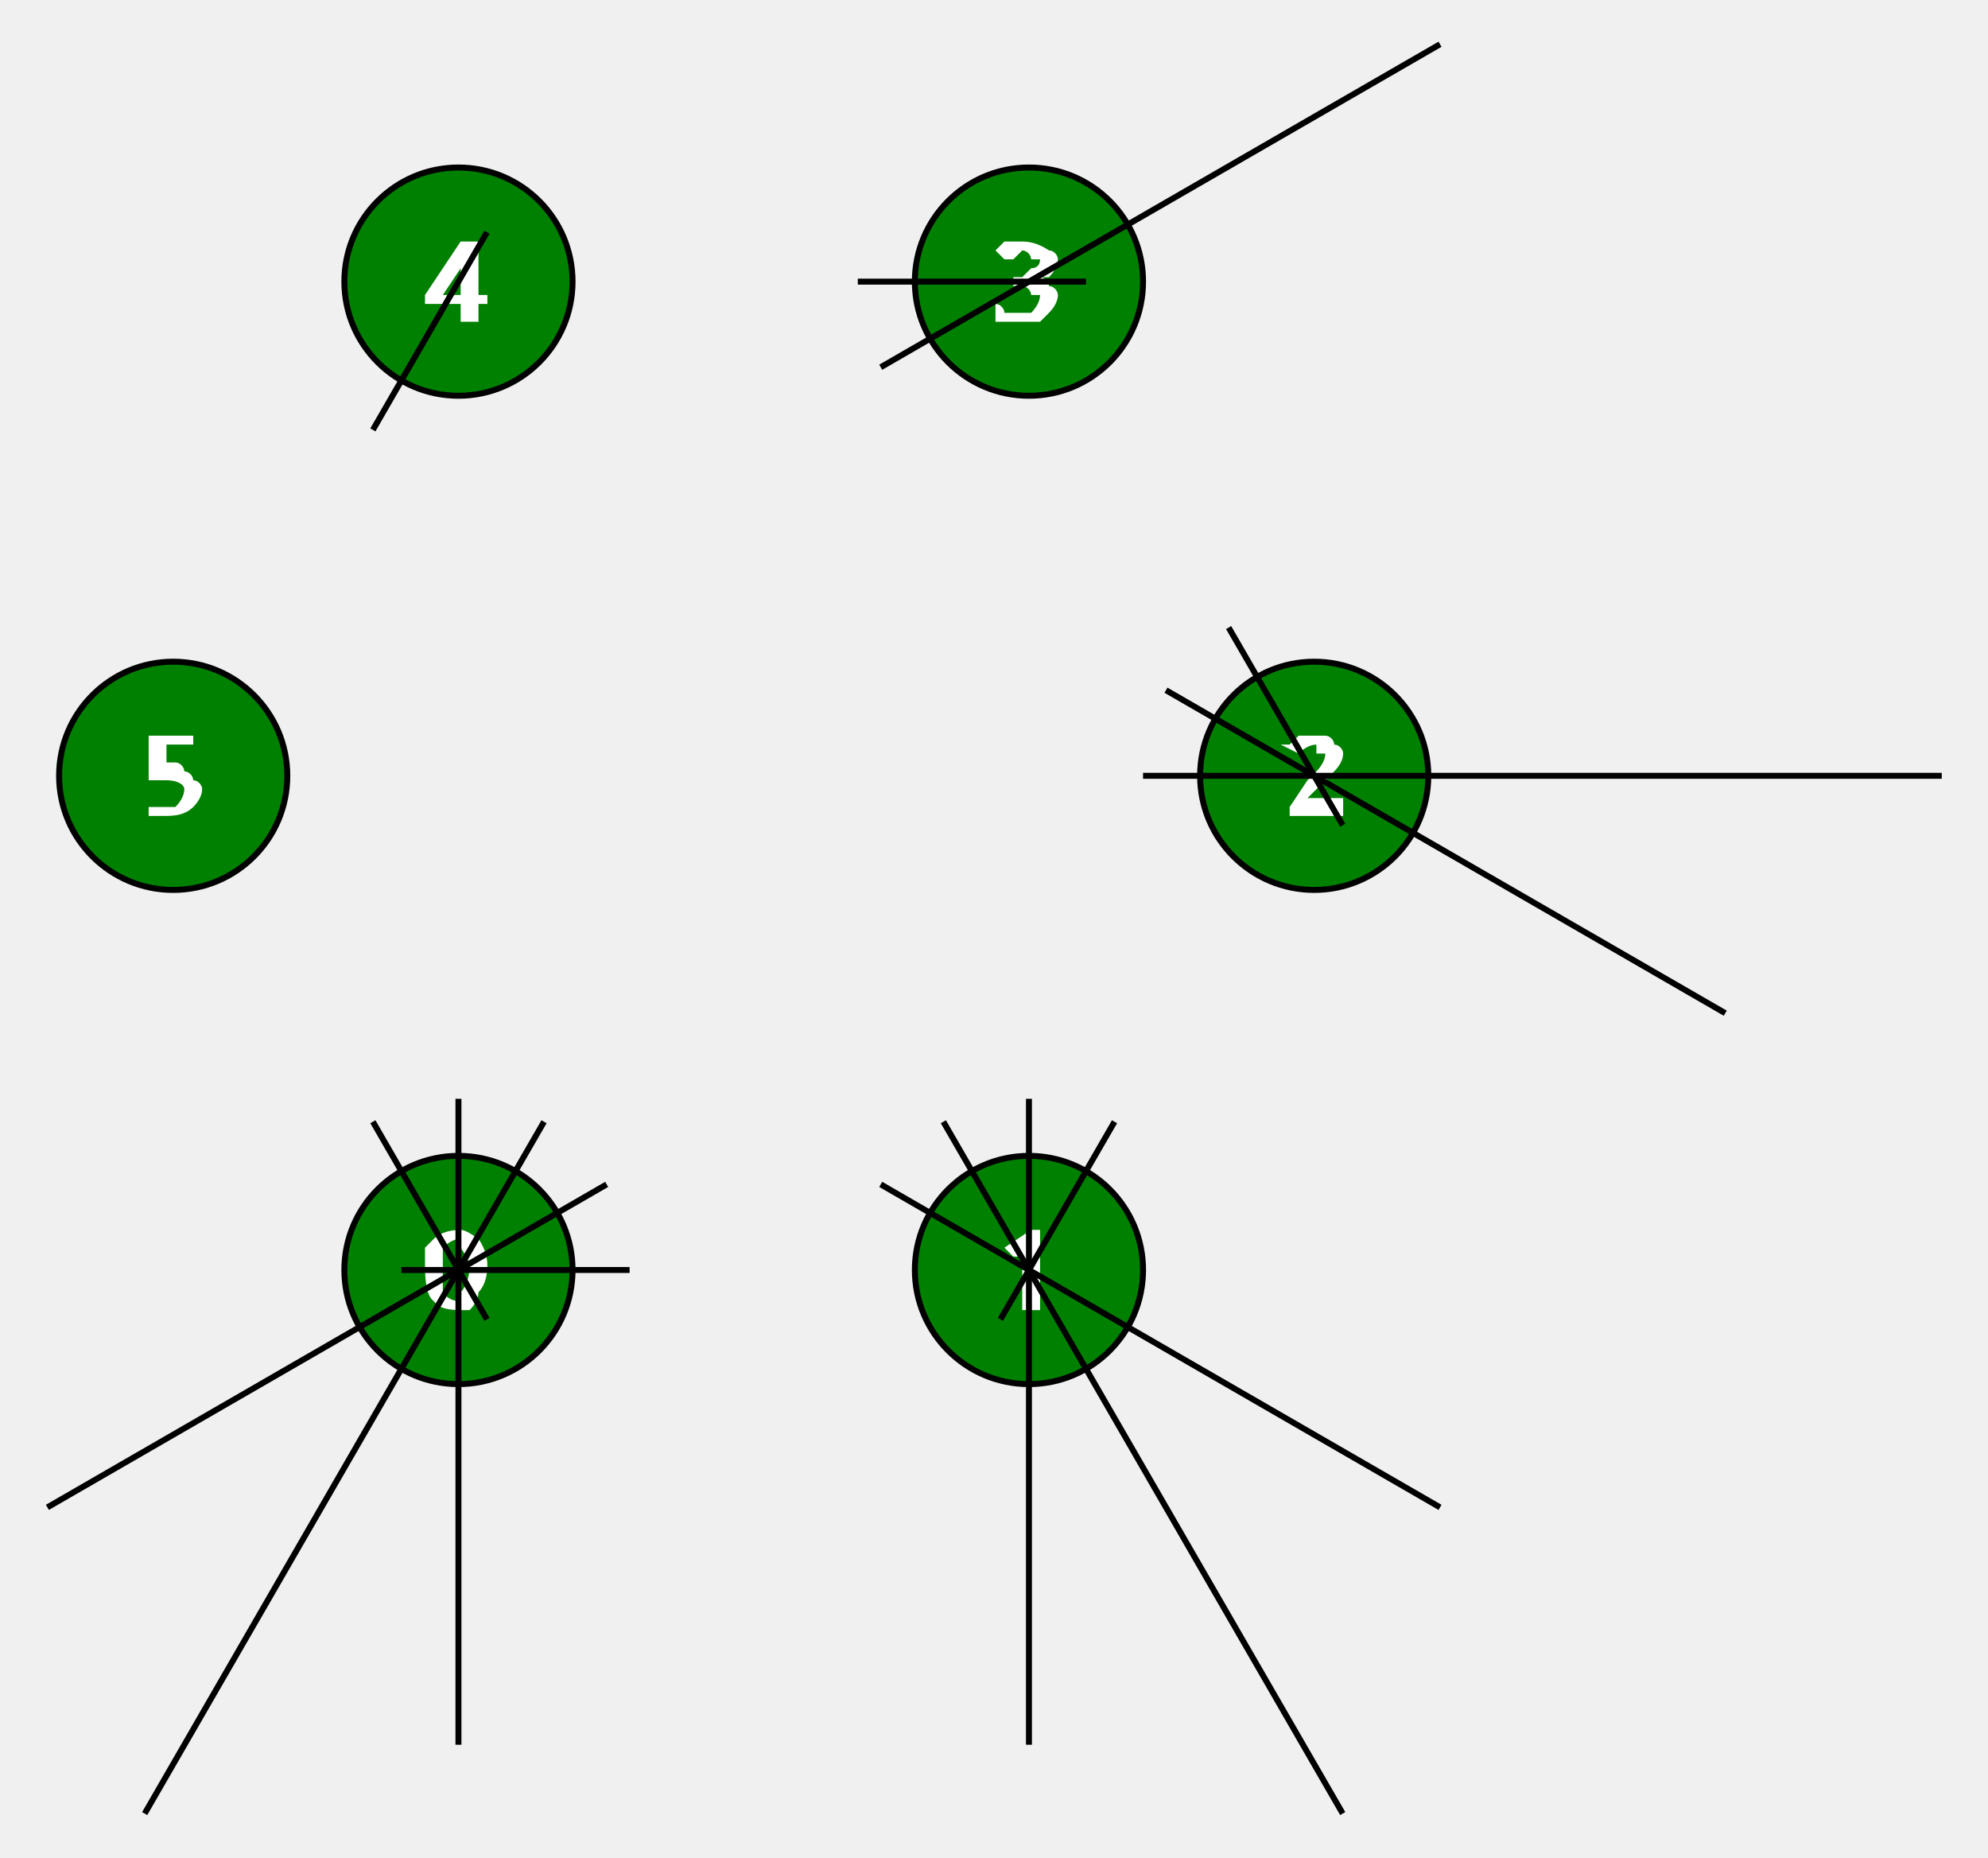
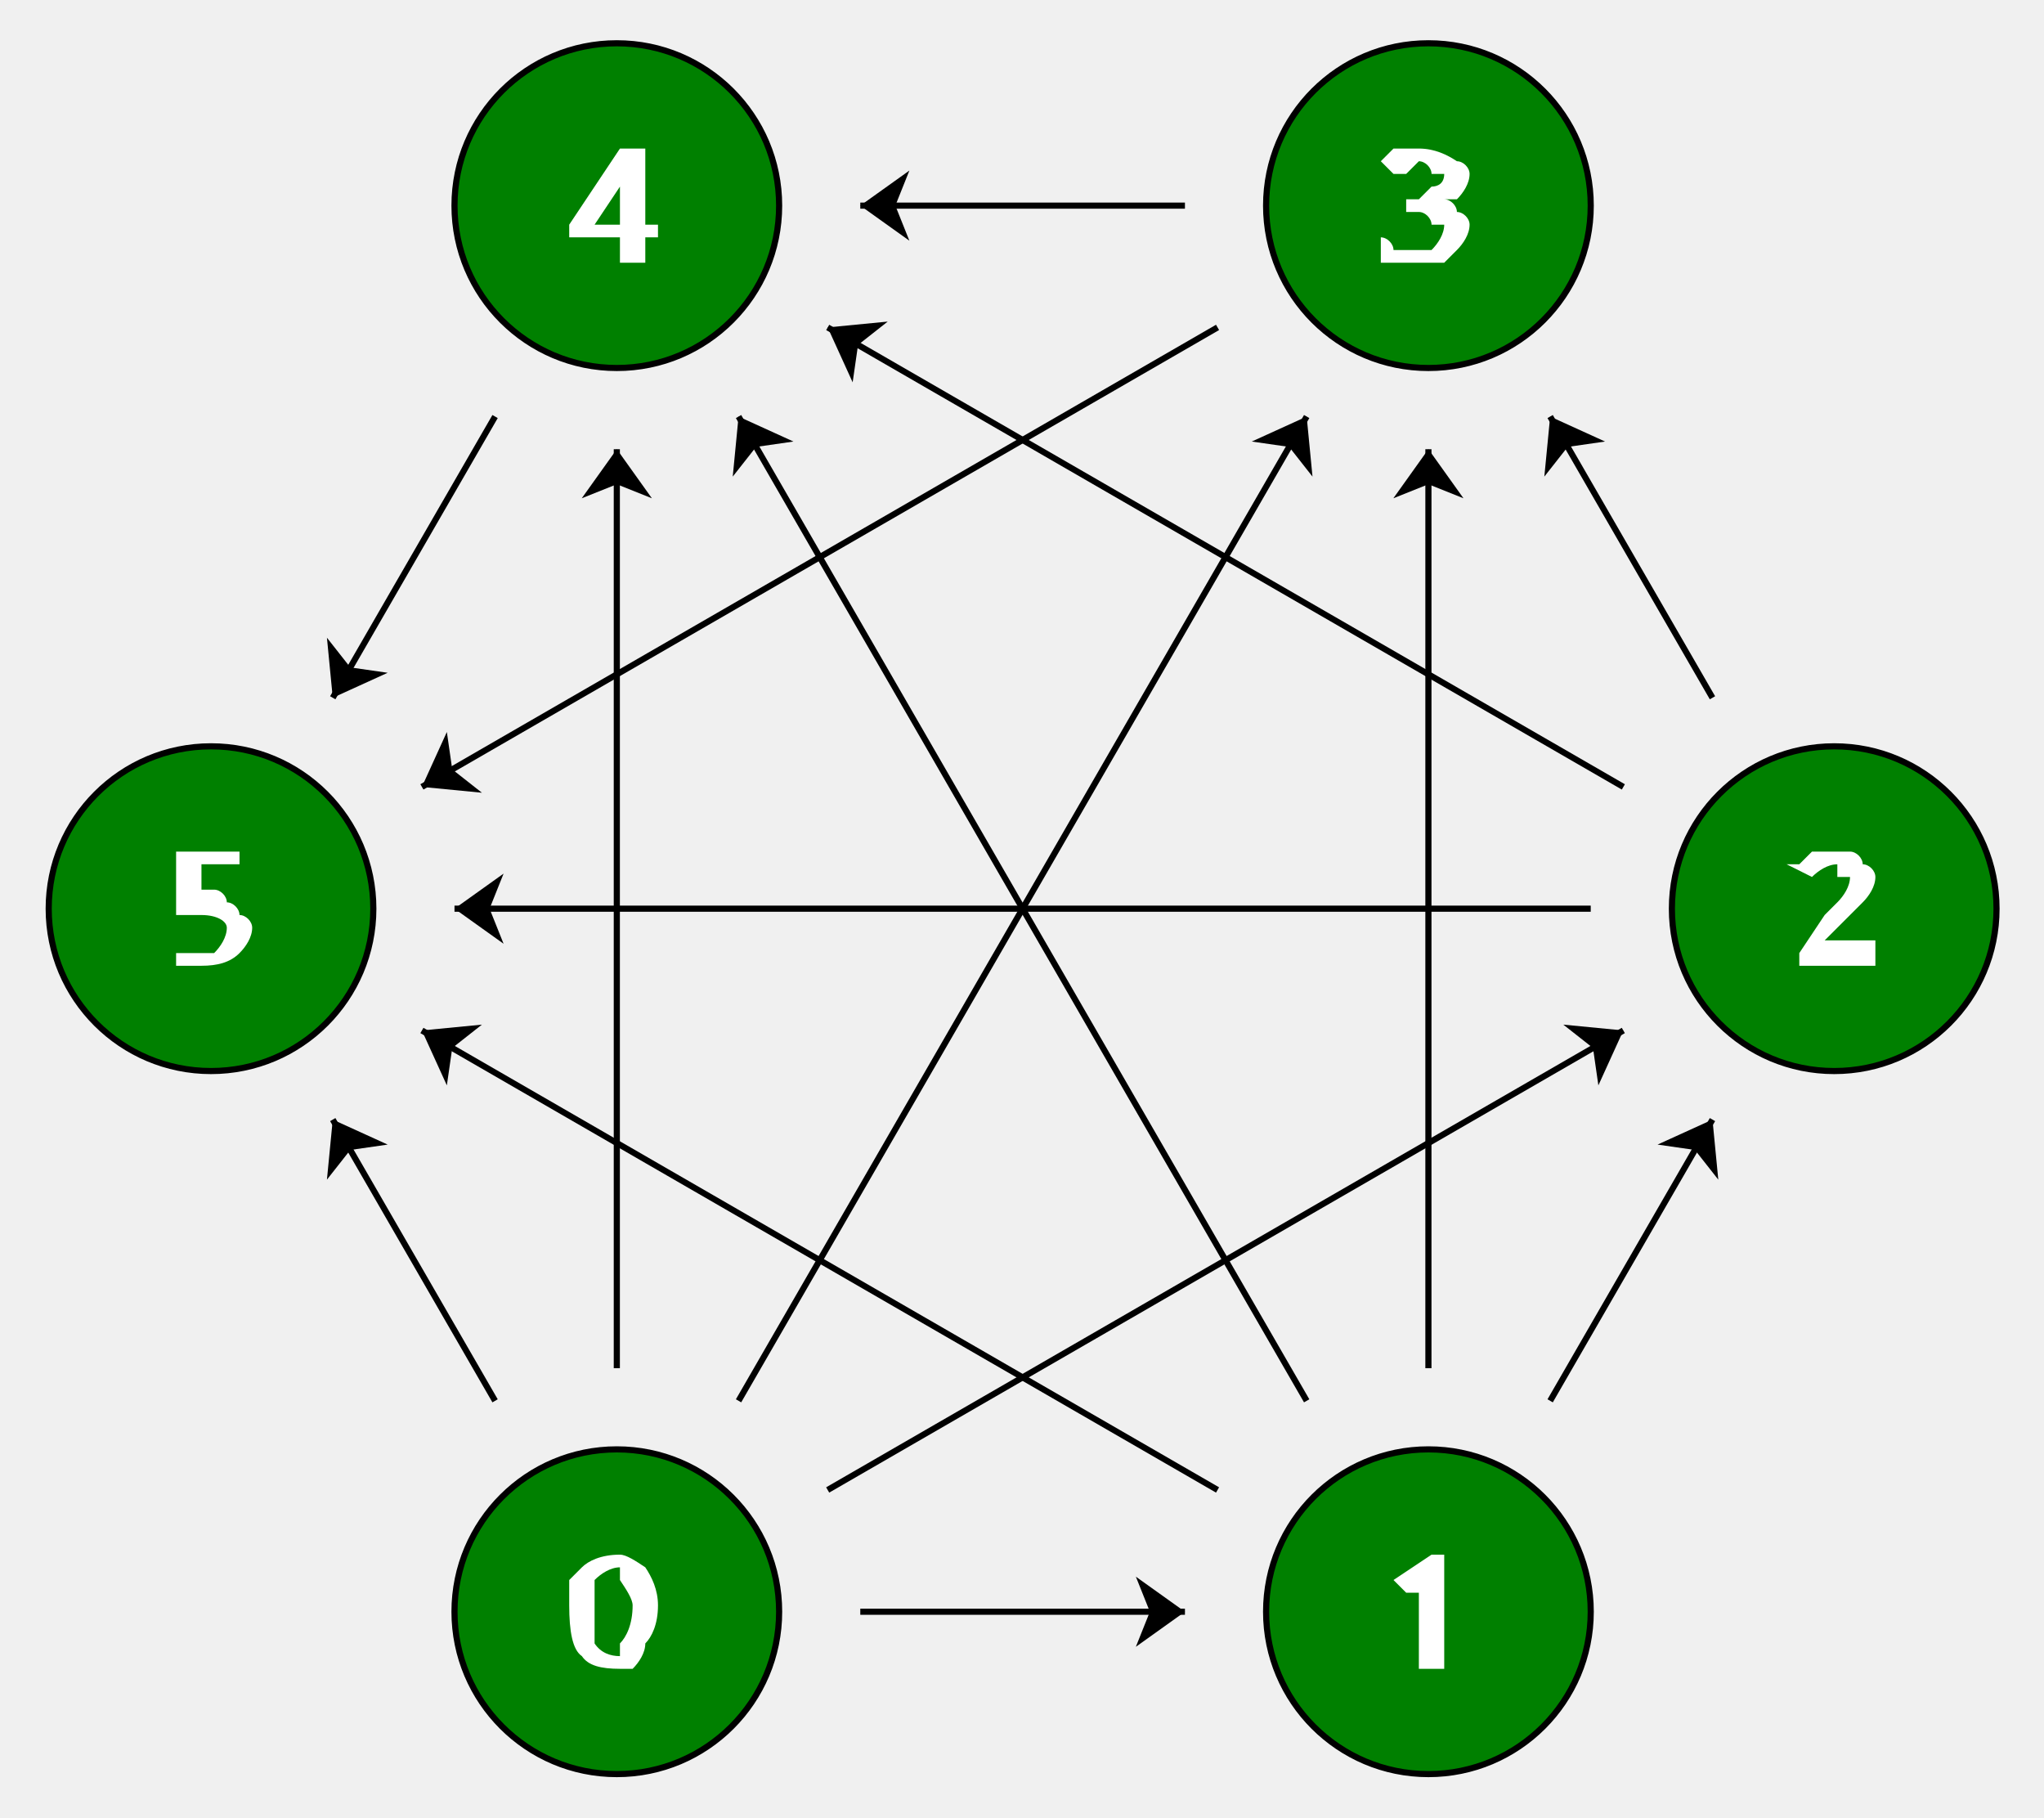
- <svg xmlns="http://www.w3.org/2000/svg" baseProfile="full" height="128" version="1.1" width="137">
+ <svg xmlns="http://www.w3.org/2000/svg" baseProfile="full" height="128" version="1.1" width="144">
  <defs>
    <marker id="arrow" markerHeight="3.5" markerWidth="5" orient="auto" refX="5.0" refY="1.7">
      <polygon points="0,0 5,1.75 0,3.5" />
    </marker>
  </defs>
  <g style="fill:white;">
-     <g transform="matrix(1.0, 0.0, 0.0, 1.0, 68.53828, 64)">
-       <g transform="matrix(39.31519, 0.0, 0.0, 39.31519, 0.0, 0.0)">
+     <g transform="matrix(1.0, 0.0, 0.0, 1.0, 72.04331, 64.0)">
+       <g transform="matrix(57.17723, 0.0, 0.0, 57.17723, 0.0, 0.0)">
        <g>
-           <g transform="matrix(1.0, 0.0, 0.0, 1.0, -0.9397114, 0.5977241)">
+           <g transform="matrix(1.0, 0.0, 0.0, 1.0, -0.5, 0.8660254)">
            <g>
              <g>
                <g>
                  <g>
                    <g>
                      <g>
                        <g>
                          <g>
                            <g>
                              <g>
                                <g>
                                  <g>
                                    <g>
                                      <g>
                                        <g>
                                          <g>
                                            <g>
                                              <g>
                                                <g>
                                                  <g>
                                                    <g>
                                                      <g />
                                                      <g transform="matrix(1.0, 0.0, 0.0, 1.0, 0.0, 0.0)">
                                                        <g>
                                                          <g>
-                                                             <g style="fill: #008000;stroke: black;stroke-width: 0.411;" transform="matrix(0.2, 0.0, 0.0, 0.2, -0.2, 0.0)">
-                                                               <path d="M 0.0 0.0 A 1.0 1.0 -90.0 0 1 2.0 0.0 A 1.0 1.0 90.0 0 1 0.0 0.0 Z" style="vector-effect: non-scaling-stroke;" />
+                                                             <g style="fill: #008000;stroke: black;stroke-width: 0.432;" transform="matrix(0.2, 0.0, 0.0, 0.2, 0.2, 0.0)">
+                                                               <path d="M 0.0 0.0 A 1.0 1.0 0.0 0 0 -1.0 -1.0 A 1.0 1.0 -90.0 0 0 -2.0 0.0 A 1.0 1.0 180.0 0 0 -1.0 1.0 A 1.0 1.0 90.0 0 0 0.0 0.0 Z" style="vector-effect: non-scaling-stroke;" />
                                                            </g>
                                                            <g style="fill: #ffffff;stroke: #ffffff;stroke-width: 0.0;" transform="matrix(1.0, 0.0, 0.0, 1.0, 0.0, 0.0)">
                                                              <text style="text-align:center; text-anchor:middle; dominant-baseline:middle;&#10;                      font-family:sans-serif; font-weight: bold;&#10;                      font-size:0.2px;&#10;                      vector-effect: non-scaling-stroke;" transform="translate(-5e-05, 0)">0</text>
                                                            </g>
                                                          </g>
                                                        </g>
                                                      </g>
                                                    </g>
                                                    <g transform="matrix(1.0, 0.0, 0.0, 1.0, 1.0, 0.0)">
                                                      <g>
                                                        <g>
-                                                           <g style="fill: #008000;stroke: black;stroke-width: 0.411;" transform="matrix(0.2, 0.0, 0.0, 0.2, -0.2, 0.0)">
-                                                             <path d="M 0.0 0.0 A 1.0 1.0 -90.0 0 1 2.0 0.0 A 1.0 1.0 90.0 0 1 0.0 0.0 Z" style="vector-effect: non-scaling-stroke;" />
+                                                           <g style="fill: #008000;stroke: black;stroke-width: 0.432;" transform="matrix(0.2, 0.0, 0.0, 0.2, 0.2, 0.0)">
+                                                             <path d="M 0.0 0.0 A 1.0 1.0 0.0 0 0 -1.0 -1.0 A 1.0 1.0 -90.0 0 0 -2.0 0.0 A 1.0 1.0 180.0 0 0 -1.0 1.0 A 1.0 1.0 90.0 0 0 0.0 0.0 Z" style="vector-effect: non-scaling-stroke;" />
                                                          </g>
                                                          <g style="fill: #ffffff;stroke: #ffffff;stroke-width: 0.0;" transform="matrix(1.0, 0.0, 0.0, 1.0, 0.0, 0.0)">
                                                            <text style="text-align:center; text-anchor:middle; dominant-baseline:middle;&#10;                      font-family:sans-serif; font-weight: bold;&#10;                      font-size:0.2px;&#10;                      vector-effect: non-scaling-stroke;" transform="translate(-5e-05, 0)">1</text>
                                                          </g>
                                                        </g>
                                                      </g>
                                                    </g>
                                                  </g>
                                                  <g transform="matrix(1.0, 0.0, 0.0, 1.0, 1.5, -0.8660254)">
                                                    <g>
                                                      <g>
-                                                         <g style="fill: #008000;stroke: black;stroke-width: 0.411;" transform="matrix(0.2, 0.0, 0.0, 0.2, -0.2, 0.0)">
-                                                           <path d="M 0.0 0.0 A 1.0 1.0 -90.0 0 1 2.0 0.0 A 1.0 1.0 90.0 0 1 0.0 0.0 Z" style="vector-effect: non-scaling-stroke;" />
+                                                         <g style="fill: #008000;stroke: black;stroke-width: 0.432;" transform="matrix(0.2, 0.0, 0.0, 0.2, 0.2, 0.0)">
+                                                           <path d="M 0.0 0.0 A 1.0 1.0 0.0 0 0 -1.0 -1.0 A 1.0 1.0 -90.0 0 0 -2.0 0.0 A 1.0 1.0 180.0 0 0 -1.0 1.0 A 1.0 1.0 90.0 0 0 0.0 0.0 Z" style="vector-effect: non-scaling-stroke;" />
                                                        </g>
                                                        <g style="fill: #ffffff;stroke: #ffffff;stroke-width: 0.0;" transform="matrix(1.0, 0.0, 0.0, 1.0, 0.0, 0.0)">
                                                          <text style="text-align:center; text-anchor:middle; dominant-baseline:middle;&#10;                      font-family:sans-serif; font-weight: bold;&#10;                      font-size:0.2px;&#10;                      vector-effect: non-scaling-stroke;" transform="translate(-5e-05, 0)">2</text>
                                                        </g>
                                                      </g>
                                                    </g>
                                                  </g>
                                                </g>
                                                <g transform="matrix(1.0, 0.0, 0.0, 1.0, 1, -1.732051)">
                                                  <g>
                                                    <g>
-                                                       <g style="fill: #008000;stroke: black;stroke-width: 0.411;" transform="matrix(0.2, 0.0, 0.0, 0.2, -0.2, 0.0)">
-                                                         <path d="M 0.0 0.0 A 1.0 1.0 -90.0 0 1 2.0 0.0 A 1.0 1.0 90.0 0 1 0.0 0.0 Z" style="vector-effect: non-scaling-stroke;" />
+                                                       <g style="fill: #008000;stroke: black;stroke-width: 0.432;" transform="matrix(0.2, 0.0, 0.0, 0.2, 0.2, 0.0)">
+                                                         <path d="M 0.0 0.0 A 1.0 1.0 0.0 0 0 -1.0 -1.0 A 1.0 1.0 -90.0 0 0 -2.0 0.0 A 1.0 1.0 180.0 0 0 -1.0 1.0 A 1.0 1.0 90.0 0 0 0.0 0.0 Z" style="vector-effect: non-scaling-stroke;" />
                                                      </g>
                                                      <g style="fill: #ffffff;stroke: #ffffff;stroke-width: 0.0;" transform="matrix(1.0, 0.0, 0.0, 1.0, 0.0, 0.0)">
                                                        <text style="text-align:center; text-anchor:middle; dominant-baseline:middle;&#10;                      font-family:sans-serif; font-weight: bold;&#10;                      font-size:0.2px;&#10;                      vector-effect: non-scaling-stroke;" transform="translate(-5e-05, 0)">3</text>
                                                      </g>
                                                    </g>
                                                  </g>
                                                </g>
                                              </g>
                                              <g transform="matrix(1.0, 0.0, 0.0, 1.0, 2.220446049250313e-16, -1.732051)">
                                                <g>
                                                  <g>
-                                                     <g style="fill: #008000;stroke: black;stroke-width: 0.411;" transform="matrix(0.2, 0.0, 0.0, 0.2, -0.2, 0.0)">
-                                                       <path d="M 0.0 0.0 A 1.0 1.0 -90.0 0 1 2.0 0.0 A 1.0 1.0 90.0 0 1 0.0 0.0 Z" style="vector-effect: non-scaling-stroke;" />
+                                                     <g style="fill: #008000;stroke: black;stroke-width: 0.432;" transform="matrix(0.2, 0.0, 0.0, 0.2, 0.2, 0.0)">
+                                                       <path d="M 0.0 0.0 A 1.0 1.0 0.0 0 0 -1.0 -1.0 A 1.0 1.0 -90.0 0 0 -2.0 0.0 A 1.0 1.0 180.0 0 0 -1.0 1.0 A 1.0 1.0 90.0 0 0 0.0 0.0 Z" style="vector-effect: non-scaling-stroke;" />
                                                    </g>
                                                    <g style="fill: #ffffff;stroke: #ffffff;stroke-width: 0.0;" transform="matrix(1.0, 0.0, 0.0, 1.0, 0.0, 0.0)">
                                                      <text style="text-align:center; text-anchor:middle; dominant-baseline:middle;&#10;                      font-family:sans-serif; font-weight: bold;&#10;                      font-size:0.2px;&#10;                      vector-effect: non-scaling-stroke;" transform="translate(-5e-05, 0)">4</text>
                                                    </g>
                                                  </g>
                                                </g>
                                              </g>
                                            </g>
                                            <g transform="matrix(1.0, 0.0, 0.0, 1.0, -0.5, -0.8660254)">
                                              <g>
                                                <g>
-                                                   <g style="fill: #008000;stroke: black;stroke-width: 0.411;" transform="matrix(0.2, 0.0, 0.0, 0.2, -0.2, 0.0)">
-                                                     <path d="M 0.0 0.0 A 1.0 1.0 -90.0 0 1 2.0 0.0 A 1.0 1.0 90.0 0 1 0.0 0.0 Z" style="vector-effect: non-scaling-stroke;" />
+                                                   <g style="fill: #008000;stroke: black;stroke-width: 0.432;" transform="matrix(0.2, 0.0, 0.0, 0.2, 0.2, 0.0)">
+                                                     <path d="M 0.0 0.0 A 1.0 1.0 0.0 0 0 -1.0 -1.0 A 1.0 1.0 -90.0 0 0 -2.0 0.0 A 1.0 1.0 180.0 0 0 -1.0 1.0 A 1.0 1.0 90.0 0 0 0.0 0.0 Z" style="vector-effect: non-scaling-stroke;" />
                                                  </g>
                                                  <g style="fill: #ffffff;stroke: #ffffff;stroke-width: 0.0;" transform="matrix(1.0, 0.0, 0.0, 1.0, 0.0, 0.0)">
                                                    <text style="text-align:center; text-anchor:middle; dominant-baseline:middle;&#10;                      font-family:sans-serif; font-weight: bold;&#10;                      font-size:0.2px;&#10;                      vector-effect: non-scaling-stroke;" transform="translate(-5e-05, 0)">5</text>
                                                  </g>
                                                </g>
                                              </g>
                                            </g>
                                          </g>
                                          <g transform="matrix(1.0, 0.0, 0.0, 1.0, 0.2, 0.0)">
                                            <g transform="matrix(1.0, -0.0, 0.0, 1.0, 0.0, 0.0)">
                                              <g>
-                                                 <g style="stroke: black;stroke-width: 0.411;" transform="matrix(1.0, 0.0, 0.0, 1.0, 0.1, 0.0)">
-                                                   <path d="M 0.0 0.0 L -0.4 0.0" style="vector-effect: non-scaling-stroke;fill:none;" />
-                                                 </g>
-                                                 <g style="stroke: black;stroke-width: 0.411;" transform="matrix(1.0, 0.0, 0.0, 1.0, 0.5, 0.0)">
-                                                   <g style="fill: #000000;stroke: black;stroke-width: 0.0;" transform="matrix(0.0, 0.0411, -0.0411, 0.0, -0.04932, 0.0)">
-                                                     <path d="M 0.0 -0.2 L 1.0 0.2 L 0.0 -1.2 L -1.0 0.2 L 0.0 -0.2" style="vector-effect: non-scaling-stroke;fill:none;" />
+                                                 <g style="stroke: black;stroke-width: 0.432;" transform="matrix(1.0, 0.0, 0.0, 1.0, 0.1, 0.0)">
+                                                   <path d="M 0.0 0.0 L 0.4 0.0" style="vector-effect: non-scaling-stroke;fill:none;" />
+                                                 </g>
+                                                 <g style="stroke: black;stroke-width: 0.432;" transform="matrix(1.0, 0.0, 0.0, 1.0, 0.5, 0.0)">
+                                                   <g style="fill: #000000;stroke: black;stroke-width: 0.0;" transform="matrix(0.0, 0.0432, -0.0432, 0.0, -0.05184, 0.0)">
+                                                     <path d="M 0.0 -0.2 L 1.0 0.2 L 0.0 -1.2 L -1.0 0.2 L 0.0 -0.2 Z" style="vector-effect: non-scaling-stroke;" />
                                                  </g>
                                                </g>
                                              </g>
                                            </g>
                                          </g>
                                        </g>
                                        <g transform="matrix(1.0, 0.0, 0.0, 1.0, 0.1732051, -0.1)">
                                          <g transform="matrix(0.8660254, -0.5, 0.5, 0.8660254, 0.0, 0.0)">
                                            <g>
-                                               <g style="stroke: black;stroke-width: 0.411;" transform="matrix(1.0, 0.0, 0.0, 1.0, 0.1, 0.0)">
-                                                 <path d="M 0.0 0.0 L -1.132 0.0" style="vector-effect: non-scaling-stroke;fill:none;" />
-                                               </g>
-                                               <g style="stroke: black;stroke-width: 0.411;" transform="matrix(1.0, 0.0, 0.0, 1.0, 1.232051, 0.0)">
-                                                 <g style="fill: #000000;stroke: black;stroke-width: 0.0;" transform="matrix(0.0, 0.0411, -0.0411, 0.0, -0.04932, 0.0)">
-                                                   <path d="M 0.0 -0.2 L 1.0 0.2 L 0.0 -1.2 L -1.0 0.2 L 0.0 -0.2" style="vector-effect: non-scaling-stroke;fill:none;" />
+                                               <g style="stroke: black;stroke-width: 0.432;" transform="matrix(1.0, 0.0, 0.0, 1.0, 0.1, 0.0)">
+                                                 <path d="M 0.0 0.0 L 1.132 0.0" style="vector-effect: non-scaling-stroke;fill:none;" />
+                                               </g>
+                                               <g style="stroke: black;stroke-width: 0.432;" transform="matrix(1.0, 0.0, 0.0, 1.0, 1.232051, 0.0)">
+                                                 <g style="fill: #000000;stroke: black;stroke-width: 0.0;" transform="matrix(0.0, 0.0432, -0.0432, 0.0, -0.05184, 0.0)">
+                                                   <path d="M 0.0 -0.2 L 1.0 0.2 L 0.0 -1.2 L -1.0 0.2 L 0.0 -0.2 Z" style="vector-effect: non-scaling-stroke;" />
                                                </g>
                                              </g>
                                            </g>
                                          </g>
                                        </g>
                                      </g>
                                      <g transform="matrix(1.0, 0.0, 0.0, 1.0, 0.1, -0.1732051)">
                                        <g transform="matrix(0.5, -0.8660254, 0.8660254, 0.5, 0.0, 0.0)">
                                          <g>
-                                             <g style="stroke: black;stroke-width: 0.411;" transform="matrix(1.0, 0.0, 0.0, 1.0, 0.1, 0.0)">
-                                               <path d="M 0.0 0.0 L -1.4 0.0" style="vector-effect: non-scaling-stroke;fill:none;" />
-                                             </g>
-                                             <g style="stroke: black;stroke-width: 0.411;" transform="matrix(1.0, 0.0, 0.0, 1.0, 1.5, 0.0)">
-                                               <g style="fill: #000000;stroke: black;stroke-width: 0.0;" transform="matrix(0.0, 0.0411, -0.0411, 0.0, -0.04932, 0.0)">
-                                                 <path d="M 0.0 -0.2 L 1.0 0.2 L 0.0 -1.2 L -1.0 0.2 L 0.0 -0.2" style="vector-effect: non-scaling-stroke;fill:none;" />
+                                             <g style="stroke: black;stroke-width: 0.432;" transform="matrix(1.0, 0.0, 0.0, 1.0, 0.1, 0.0)">
+                                               <path d="M 0.0 0.0 L 1.4 0.0" style="vector-effect: non-scaling-stroke;fill:none;" />
+                                             </g>
+                                             <g style="stroke: black;stroke-width: 0.432;" transform="matrix(1.0, 0.0, 0.0, 1.0, 1.5, 0.0)">
+                                               <g style="fill: #000000;stroke: black;stroke-width: 0.0;" transform="matrix(0.0, 0.0432, -0.0432, 0.0, -0.05184, 0.0)">
+                                                 <path d="M 0.0 -0.2 L 1.0 0.2 L 0.0 -1.2 L -1.0 0.2 L 0.0 -0.2 Z" style="vector-effect: non-scaling-stroke;" />
                                              </g>
                                            </g>
                                          </g>
                                        </g>
                                      </g>
                                    </g>
                                    <g transform="matrix(1.0, 0.0, 0.0, 1.0, 2.5639502485114194e-17, -0.2)">
                                      <g transform="matrix(0.0, -1.0, 1.0, 0.0, 0.0, 0.0)">
                                        <g>
-                                           <g style="stroke: black;stroke-width: 0.411;" transform="matrix(1.0, 0.0, 0.0, 1.0, 0.1, 0.0)">
-                                             <path d="M 0.0 0.0 L -1.132 0.0" style="vector-effect: non-scaling-stroke;fill:none;" />
-                                           </g>
-                                           <g style="stroke: black;stroke-width: 0.411;" transform="matrix(1.0, 0.0, 0.0, 1.0, 1.232051, 0.0)">
-                                             <g style="fill: #000000;stroke: black;stroke-width: 0.0;" transform="matrix(0.0, 0.0411, -0.0411, 0.0, -0.04932, 0.0)">
-                                               <path d="M 0.0 -0.2 L 1.0 0.2 L 0.0 -1.2 L -1.0 0.2 L 0.0 -0.2" style="vector-effect: non-scaling-stroke;fill:none;" />
+                                           <g style="stroke: black;stroke-width: 0.432;" transform="matrix(1.0, 0.0, 0.0, 1.0, 0.1, 0.0)">
+                                             <path d="M 0.0 0.0 L 1.132 0.0" style="vector-effect: non-scaling-stroke;fill:none;" />
+                                           </g>
+                                           <g style="stroke: black;stroke-width: 0.432;" transform="matrix(1.0, 0.0, 0.0, 1.0, 1.232051, 0.0)">
+                                             <g style="fill: #000000;stroke: black;stroke-width: 0.0;" transform="matrix(0.0, 0.0432, -0.0432, 0.0, -0.05184, 0.0)">
+                                               <path d="M 0.0 -0.2 L 1.0 0.2 L 0.0 -1.2 L -1.0 0.2 L 0.0 -0.2 Z" style="vector-effect: non-scaling-stroke;" />
                                            </g>
                                          </g>
                                        </g>
                                      </g>
                                    </g>
                                  </g>
                                  <g transform="matrix(1.0, 0.0, 0.0, 1.0, -0.1, -0.1732051)">
                                    <g transform="matrix(-0.5, -0.8660254, 0.8660254, -0.5, 0.0, 0.0)">
                                      <g>
-                                         <g style="stroke: black;stroke-width: 0.411;" transform="matrix(1.0, 0.0, 0.0, 1.0, 0.1, 0.0)">
-                                           <path d="M 0.0 0.0 L -0.4 0.0" style="vector-effect: non-scaling-stroke;fill:none;" />
-                                         </g>
-                                         <g style="stroke: black;stroke-width: 0.411;" transform="matrix(1.0, 0.0, 0.0, 1.0, 0.5, 0.0)">
-                                           <g style="fill: #000000;stroke: black;stroke-width: 0.0;" transform="matrix(0.0, 0.0411, -0.0411, 0.0, -0.04932, 0.0)">
-                                             <path d="M 0.0 -0.2 L 1.0 0.2 L 0.0 -1.2 L -1.0 0.2 L 0.0 -0.2" style="vector-effect: non-scaling-stroke;fill:none;" />
+                                         <g style="stroke: black;stroke-width: 0.432;" transform="matrix(1.0, 0.0, 0.0, 1.0, 0.1, 0.0)">
+                                           <path d="M 0.0 0.0 L 0.4 0.0" style="vector-effect: non-scaling-stroke;fill:none;" />
+                                         </g>
+                                         <g style="stroke: black;stroke-width: 0.432;" transform="matrix(1.0, 0.0, 0.0, 1.0, 0.5, 0.0)">
+                                           <g style="fill: #000000;stroke: black;stroke-width: 0.0;" transform="matrix(0.0, 0.0432, -0.0432, 0.0, -0.05184, 0.0)">
+                                             <path d="M 0.0 -0.2 L 1.0 0.2 L 0.0 -1.2 L -1.0 0.2 L 0.0 -0.2 Z" style="vector-effect: non-scaling-stroke;" />
                                          </g>
                                        </g>
                                      </g>
                                    </g>
                                  </g>
                                </g>
                                <g transform="matrix(1.0, 0.0, 0.0, 1.0, 1.1, -0.1732051)">
                                  <g transform="matrix(0.5, -0.8660254, 0.8660254, 0.5, 0.0, 0.0)">
                                    <g>
-                                       <g style="stroke: black;stroke-width: 0.411;" transform="matrix(1.0, 0.0, 0.0, 1.0, 0.1, 0.0)">
-                                         <path d="M 0.0 0.0 L -0.4 0.0" style="vector-effect: non-scaling-stroke;fill:none;" />
-                                       </g>
-                                       <g style="stroke: black;stroke-width: 0.411;" transform="matrix(1.0, 0.0, 0.0, 1.0, 0.5, 0.0)">
-                                         <g style="fill: #000000;stroke: black;stroke-width: 0.0;" transform="matrix(0.0, 0.0411, -0.0411, 0.0, -0.04932, 0.0)">
-                                           <path d="M 0.0 -0.2 L 1.0 0.2 L 0.0 -1.2 L -1.0 0.2 L 0.0 -0.2" style="vector-effect: non-scaling-stroke;fill:none;" />
+                                       <g style="stroke: black;stroke-width: 0.432;" transform="matrix(1.0, 0.0, 0.0, 1.0, 0.1, 0.0)">
+                                         <path d="M 0.0 0.0 L 0.4 0.0" style="vector-effect: non-scaling-stroke;fill:none;" />
+                                       </g>
+                                       <g style="stroke: black;stroke-width: 0.432;" transform="matrix(1.0, 0.0, 0.0, 1.0, 0.5, 0.0)">
+                                         <g style="fill: #000000;stroke: black;stroke-width: 0.0;" transform="matrix(0.0, 0.0432, -0.0432, 0.0, -0.05184, 0.0)">
+                                           <path d="M 0.0 -0.2 L 1.0 0.2 L 0.0 -1.2 L -1.0 0.2 L 0.0 -0.2 Z" style="vector-effect: non-scaling-stroke;" />
                                        </g>
                                      </g>
                                    </g>
                                  </g>
                                </g>
                              </g>
                              <g transform="matrix(1.0, 0.0, 0.0, 1.0, 1, -0.2)">
                                <g transform="matrix(0.0, -1.0, 1.0, 0.0, 0.0, 0.0)">
                                  <g>
-                                     <g style="stroke: black;stroke-width: 0.411;" transform="matrix(1.0, 0.0, 0.0, 1.0, 0.1, 0.0)">
-                                       <path d="M 0.0 0.0 L -1.132 0.0" style="vector-effect: non-scaling-stroke;fill:none;" />
-                                     </g>
-                                     <g style="stroke: black;stroke-width: 0.411;" transform="matrix(1.0, 0.0, 0.0, 1.0, 1.232051, 0.0)">
-                                       <g style="fill: #000000;stroke: black;stroke-width: 0.0;" transform="matrix(0.0, 0.0411, -0.0411, 0.0, -0.04932, 0.0)">
-                                         <path d="M 0.0 -0.2 L 1.0 0.2 L 0.0 -1.2 L -1.0 0.2 L 0.0 -0.2" style="vector-effect: non-scaling-stroke;fill:none;" />
+                                     <g style="stroke: black;stroke-width: 0.432;" transform="matrix(1.0, 0.0, 0.0, 1.0, 0.1, 0.0)">
+                                       <path d="M 0.0 0.0 L 1.132 0.0" style="vector-effect: non-scaling-stroke;fill:none;" />
+                                     </g>
+                                     <g style="stroke: black;stroke-width: 0.432;" transform="matrix(1.0, 0.0, 0.0, 1.0, 1.232051, 0.0)">
+                                       <g style="fill: #000000;stroke: black;stroke-width: 0.0;" transform="matrix(0.0, 0.0432, -0.0432, 0.0, -0.05184, 0.0)">
+                                         <path d="M 0.0 -0.2 L 1.0 0.2 L 0.0 -1.2 L -1.0 0.2 L 0.0 -0.2 Z" style="vector-effect: non-scaling-stroke;" />
                                      </g>
                                    </g>
                                  </g>
                                </g>
                              </g>
                            </g>
                            <g transform="matrix(1.0, 0.0, 0.0, 1.0, 0.9, -0.1732051)">
                              <g transform="matrix(-0.5, -0.8660254, 0.8660254, -0.5, 0.0, 0.0)">
                                <g>
-                                   <g style="stroke: black;stroke-width: 0.411;" transform="matrix(1.0, 0.0, 0.0, 1.0, 0.1, 0.0)">
-                                     <path d="M 0.0 0.0 L -1.4 0.0" style="vector-effect: non-scaling-stroke;fill:none;" />
-                                   </g>
-                                   <g style="stroke: black;stroke-width: 0.411;" transform="matrix(1.0, 0.0, 0.0, 1.0, 1.5, 0.0)">
-                                     <g style="fill: #000000;stroke: black;stroke-width: 0.0;" transform="matrix(0.0, 0.0411, -0.0411, 0.0, -0.04932, 0.0)">
-                                       <path d="M 0.0 -0.2 L 1.0 0.2 L 0.0 -1.2 L -1.0 0.2 L 0.0 -0.2" style="vector-effect: non-scaling-stroke;fill:none;" />
+                                   <g style="stroke: black;stroke-width: 0.432;" transform="matrix(1.0, 0.0, 0.0, 1.0, 0.1, 0.0)">
+                                     <path d="M 0.0 0.0 L 1.4 0.0" style="vector-effect: non-scaling-stroke;fill:none;" />
+                                   </g>
+                                   <g style="stroke: black;stroke-width: 0.432;" transform="matrix(1.0, 0.0, 0.0, 1.0, 1.5, 0.0)">
+                                     <g style="fill: #000000;stroke: black;stroke-width: 0.0;" transform="matrix(0.0, 0.0432, -0.0432, 0.0, -0.05184, 0.0)">
+                                       <path d="M 0.0 -0.2 L 1.0 0.2 L 0.0 -1.2 L -1.0 0.2 L 0.0 -0.2 Z" style="vector-effect: non-scaling-stroke;" />
                                    </g>
                                  </g>
                                </g>
                              </g>
                            </g>
                          </g>
                          <g transform="matrix(1.0, 0.0, 0.0, 1.0, 0.8267949, -0.1)">
                            <g transform="matrix(-0.8660254, -0.5, 0.5, -0.8660254, 0.0, 0.0)">
                              <g>
-                                 <g style="stroke: black;stroke-width: 0.411;" transform="matrix(1.0, 0.0, 0.0, 1.0, 0.1, 0.0)">
-                                   <path d="M 0.0 0.0 L -1.132 0.0" style="vector-effect: non-scaling-stroke;fill:none;" />
-                                 </g>
-                                 <g style="stroke: black;stroke-width: 0.411;" transform="matrix(1.0, 0.0, 0.0, 1.0, 1.232051, 0.0)">
-                                   <g style="fill: #000000;stroke: black;stroke-width: 0.0;" transform="matrix(0.0, 0.0411, -0.0411, 0.0, -0.04932, 0.0)">
-                                     <path d="M 0.0 -0.2 L 1.0 0.2 L 0.0 -1.2 L -1.0 0.2 L 0.0 -0.2" style="vector-effect: non-scaling-stroke;fill:none;" />
+                                 <g style="stroke: black;stroke-width: 0.432;" transform="matrix(1.0, 0.0, 0.0, 1.0, 0.1, 0.0)">
+                                   <path d="M 0.0 0.0 L 1.132 0.0" style="vector-effect: non-scaling-stroke;fill:none;" />
+                                 </g>
+                                 <g style="stroke: black;stroke-width: 0.432;" transform="matrix(1.0, 0.0, 0.0, 1.0, 1.232051, 0.0)">
+                                   <g style="fill: #000000;stroke: black;stroke-width: 0.0;" transform="matrix(0.0, 0.0432, -0.0432, 0.0, -0.05184, 0.0)">
+                                     <path d="M 0.0 -0.2 L 1.0 0.2 L 0.0 -1.2 L -1.0 0.2 L 0.0 -0.2 Z" style="vector-effect: non-scaling-stroke;" />
                                  </g>
                                </g>
                              </g>
                            </g>
                          </g>
                        </g>
                        <g transform="matrix(1.0, 0.0, 0.0, 1.0, 1.4, -1.03923)">
                          <g transform="matrix(-0.5, -0.8660254, 0.8660254, -0.5, 0.0, 0.0)">
                            <g>
-                               <g style="stroke: black;stroke-width: 0.411;" transform="matrix(1.0, 0.0, 0.0, 1.0, 0.1, 0.0)">
-                                 <path d="M 0.0 0.0 L -0.4 0.0" style="vector-effect: non-scaling-stroke;fill:none;" />
-                               </g>
-                               <g style="stroke: black;stroke-width: 0.411;" transform="matrix(1.0, 0.0, 0.0, 1.0, 0.5, 0.0)">
-                                 <g style="fill: #000000;stroke: black;stroke-width: 0.0;" transform="matrix(0.0, 0.0411, -0.0411, 0.0, -0.04932, 0.0)">
-                                   <path d="M 0.0 -0.2 L 1.0 0.2 L 0.0 -1.2 L -1.0 0.2 L 0.0 -0.2" style="vector-effect: non-scaling-stroke;fill:none;" />
+                               <g style="stroke: black;stroke-width: 0.432;" transform="matrix(1.0, 0.0, 0.0, 1.0, 0.1, 0.0)">
+                                 <path d="M 0.0 0.0 L 0.4 0.0" style="vector-effect: non-scaling-stroke;fill:none;" />
+                               </g>
+                               <g style="stroke: black;stroke-width: 0.432;" transform="matrix(1.0, 0.0, 0.0, 1.0, 0.5, 0.0)">
+                                 <g style="fill: #000000;stroke: black;stroke-width: 0.0;" transform="matrix(0.0, 0.0432, -0.0432, 0.0, -0.05184, 0.0)">
+                                   <path d="M 0.0 -0.2 L 1.0 0.2 L 0.0 -1.2 L -1.0 0.2 L 0.0 -0.2 Z" style="vector-effect: non-scaling-stroke;" />
                                </g>
                              </g>
                            </g>
                          </g>
                        </g>
                      </g>
                      <g transform="matrix(1.0, 0.0, 0.0, 1.0, 1.326795, -0.9660254)">
                        <g transform="matrix(-0.8660254, -0.5, 0.5, -0.8660254, 0.0, 0.0)">
                          <g>
-                             <g style="stroke: black;stroke-width: 0.411;" transform="matrix(1.0, 0.0, 0.0, 1.0, 0.1, 0.0)">
-                               <path d="M 0.0 0.0 L -1.132 0.0" style="vector-effect: non-scaling-stroke;fill:none;" />
-                             </g>
-                             <g style="stroke: black;stroke-width: 0.411;" transform="matrix(1.0, 0.0, 0.0, 1.0, 1.232051, 0.0)">
-                               <g style="fill: #000000;stroke: black;stroke-width: 0.0;" transform="matrix(0.0, 0.0411, -0.0411, 0.0, -0.04932, 0.0)">
-                                 <path d="M 0.0 -0.2 L 1.0 0.2 L 0.0 -1.2 L -1.0 0.2 L 0.0 -0.2" style="vector-effect: non-scaling-stroke;fill:none;" />
+                             <g style="stroke: black;stroke-width: 0.432;" transform="matrix(1.0, 0.0, 0.0, 1.0, 0.1, 0.0)">
+                               <path d="M 0.0 0.0 L 1.132 0.0" style="vector-effect: non-scaling-stroke;fill:none;" />
+                             </g>
+                             <g style="stroke: black;stroke-width: 0.432;" transform="matrix(1.0, 0.0, 0.0, 1.0, 1.232051, 0.0)">
+                               <g style="fill: #000000;stroke: black;stroke-width: 0.0;" transform="matrix(0.0, 0.0432, -0.0432, 0.0, -0.05184, 0.0)">
+                                 <path d="M 0.0 -0.2 L 1.0 0.2 L 0.0 -1.2 L -1.0 0.2 L 0.0 -0.2 Z" style="vector-effect: non-scaling-stroke;" />
                              </g>
                            </g>
                          </g>
                        </g>
                      </g>
                    </g>
                    <g transform="matrix(1.0, 0.0, 0.0, 1.0, 1.3, -0.8660254)">
                      <g transform="matrix(-1.0, 0, 0, -1.0, 0.0, 0.0)">
                        <g>
-                           <g style="stroke: black;stroke-width: 0.411;" transform="matrix(1.0, 0.0, 0.0, 1.0, 0.1, 0.0)">
-                             <path d="M 0.0 0.0 L -1.4 0.0" style="vector-effect: non-scaling-stroke;fill:none;" />
-                           </g>
-                           <g style="stroke: black;stroke-width: 0.411;" transform="matrix(1.0, 0.0, 0.0, 1.0, 1.5, 0.0)">
-                             <g style="fill: #000000;stroke: black;stroke-width: 0.0;" transform="matrix(0.0, 0.0411, -0.0411, 0.0, -0.04932, 0.0)">
-                               <path d="M 0.0 -0.2 L 1.0 0.2 L 0.0 -1.2 L -1.0 0.2 L 0.0 -0.2" style="vector-effect: non-scaling-stroke;fill:none;" />
+                           <g style="stroke: black;stroke-width: 0.432;" transform="matrix(1.0, 0.0, 0.0, 1.0, 0.1, 0.0)">
+                             <path d="M 0.0 0.0 L 1.4 0.0" style="vector-effect: non-scaling-stroke;fill:none;" />
+                           </g>
+                           <g style="stroke: black;stroke-width: 0.432;" transform="matrix(1.0, 0.0, 0.0, 1.0, 1.5, 0.0)">
+                             <g style="fill: #000000;stroke: black;stroke-width: 0.0;" transform="matrix(0.0, 0.0432, -0.0432, 0.0, -0.05184, 0.0)">
+                               <path d="M 0.0 -0.2 L 1.0 0.2 L 0.0 -1.2 L -1.0 0.2 L 0.0 -0.2 Z" style="vector-effect: non-scaling-stroke;" />
                            </g>
                          </g>
                        </g>
                      </g>
                    </g>
                  </g>
                  <g transform="matrix(1.0, 0.0, 0.0, 1.0, 0.8, -1.732051)">
                    <g transform="matrix(-1.0, 0, 0, -1.0, 0.0, 0.0)">
                      <g>
-                         <g style="stroke: black;stroke-width: 0.411;" transform="matrix(1.0, 0.0, 0.0, 1.0, 0.1, 0.0)">
-                           <path d="M 0.0 0.0 L -0.4 0.0" style="vector-effect: non-scaling-stroke;fill:none;" />
-                         </g>
-                         <g style="stroke: black;stroke-width: 0.411;" transform="matrix(1.0, 0.0, 0.0, 1.0, 0.5, 0.0)">
-                           <g style="fill: #000000;stroke: black;stroke-width: 0.0;" transform="matrix(0.0, 0.0411, -0.0411, 0.0, -0.04932, 0.0)">
-                             <path d="M 0.0 -0.2 L 1.0 0.2 L 0.0 -1.2 L -1.0 0.2 L 0.0 -0.2" style="vector-effect: non-scaling-stroke;fill:none;" />
+                         <g style="stroke: black;stroke-width: 0.432;" transform="matrix(1.0, 0.0, 0.0, 1.0, 0.1, 0.0)">
+                           <path d="M 0.0 0.0 L 0.4 0.0" style="vector-effect: non-scaling-stroke;fill:none;" />
+                         </g>
+                         <g style="stroke: black;stroke-width: 0.432;" transform="matrix(1.0, 0.0, 0.0, 1.0, 0.5, 0.0)">
+                           <g style="fill: #000000;stroke: black;stroke-width: 0.0;" transform="matrix(0.0, 0.0432, -0.0432, 0.0, -0.05184, 0.0)">
+                             <path d="M 0.0 -0.2 L 1.0 0.2 L 0.0 -1.2 L -1.0 0.2 L 0.0 -0.2 Z" style="vector-effect: non-scaling-stroke;" />
                          </g>
                        </g>
                      </g>
                    </g>
                  </g>
                </g>
                <g transform="matrix(1.0, 0.0, 0.0, 1.0, 0.8267949, -1.632051)">
                  <g transform="matrix(-0.8660254, 0.5, -0.5, -0.8660254, 0.0, 0.0)">
                    <g>
-                       <g style="stroke: black;stroke-width: 0.411;" transform="matrix(1.0, 0.0, 0.0, 1.0, 0.1, 0.0)">
-                         <path d="M 0.0 0.0 L -1.132 0.0" style="vector-effect: non-scaling-stroke;fill:none;" />
-                       </g>
-                       <g style="stroke: black;stroke-width: 0.411;" transform="matrix(1.0, 0.0, 0.0, 1.0, 1.232051, 0.0)">
-                         <g style="fill: #000000;stroke: black;stroke-width: 0.0;" transform="matrix(0.0, 0.0411, -0.0411, 0.0, -0.04932, 0.0)">
-                           <path d="M 0.0 -0.2 L 1.0 0.2 L 0.0 -1.2 L -1.0 0.2 L 0.0 -0.2" style="vector-effect: non-scaling-stroke;fill:none;" />
+                       <g style="stroke: black;stroke-width: 0.432;" transform="matrix(1.0, 0.0, 0.0, 1.0, 0.1, 0.0)">
+                         <path d="M 0.0 0.0 L 1.132 0.0" style="vector-effect: non-scaling-stroke;fill:none;" />
+                       </g>
+                       <g style="stroke: black;stroke-width: 0.432;" transform="matrix(1.0, 0.0, 0.0, 1.0, 1.232051, 0.0)">
+                         <g style="fill: #000000;stroke: black;stroke-width: 0.0;" transform="matrix(0.0, 0.0432, -0.0432, 0.0, -0.05184, 0.0)">
+                           <path d="M 0.0 -0.2 L 1.0 0.2 L 0.0 -1.2 L -1.0 0.2 L 0.0 -0.2 Z" style="vector-effect: non-scaling-stroke;" />
                        </g>
                      </g>
                    </g>
                  </g>
                </g>
              </g>
              <g transform="matrix(1.0, 0.0, 0.0, 1.0, -0.1, -1.558846)">
                <g transform="matrix(-0.5, 0.8660254, -0.8660254, -0.5, 0.0, 0.0)">
                  <g>
-                     <g style="stroke: black;stroke-width: 0.411;" transform="matrix(1.0, 0.0, 0.0, 1.0, 0.1, 0.0)">
-                       <path d="M 0.0 0.0 L -0.4 0.0" style="vector-effect: non-scaling-stroke;fill:none;" />
-                     </g>
-                     <g style="stroke: black;stroke-width: 0.411;" transform="matrix(1.0, 0.0, 0.0, 1.0, 0.5, 0.0)">
-                       <g style="fill: #000000;stroke: black;stroke-width: 0.0;" transform="matrix(0.0, 0.0411, -0.0411, 0.0, -0.04932, 0.0)">
-                         <path d="M 0.0 -0.2 L 1.0 0.2 L 0.0 -1.2 L -1.0 0.2 L 0.0 -0.2" style="vector-effect: non-scaling-stroke;fill:none;" />
+                     <g style="stroke: black;stroke-width: 0.432;" transform="matrix(1.0, 0.0, 0.0, 1.0, 0.1, 0.0)">
+                       <path d="M 0.0 0.0 L 0.4 0.0" style="vector-effect: non-scaling-stroke;fill:none;" />
+                     </g>
+                     <g style="stroke: black;stroke-width: 0.432;" transform="matrix(1.0, 0.0, 0.0, 1.0, 0.5, 0.0)">
+                       <g style="fill: #000000;stroke: black;stroke-width: 0.0;" transform="matrix(0.0, 0.0432, -0.0432, 0.0, -0.05184, 0.0)">
+                         <path d="M 0.0 -0.2 L 1.0 0.2 L 0.0 -1.2 L -1.0 0.2 L 0.0 -0.2 Z" style="vector-effect: non-scaling-stroke;" />
                      </g>
                    </g>
                  </g>
                </g>
              </g>
            </g>
          </g>
          <g />
        </g>
      </g>
    </g>
  </g>
</svg>
